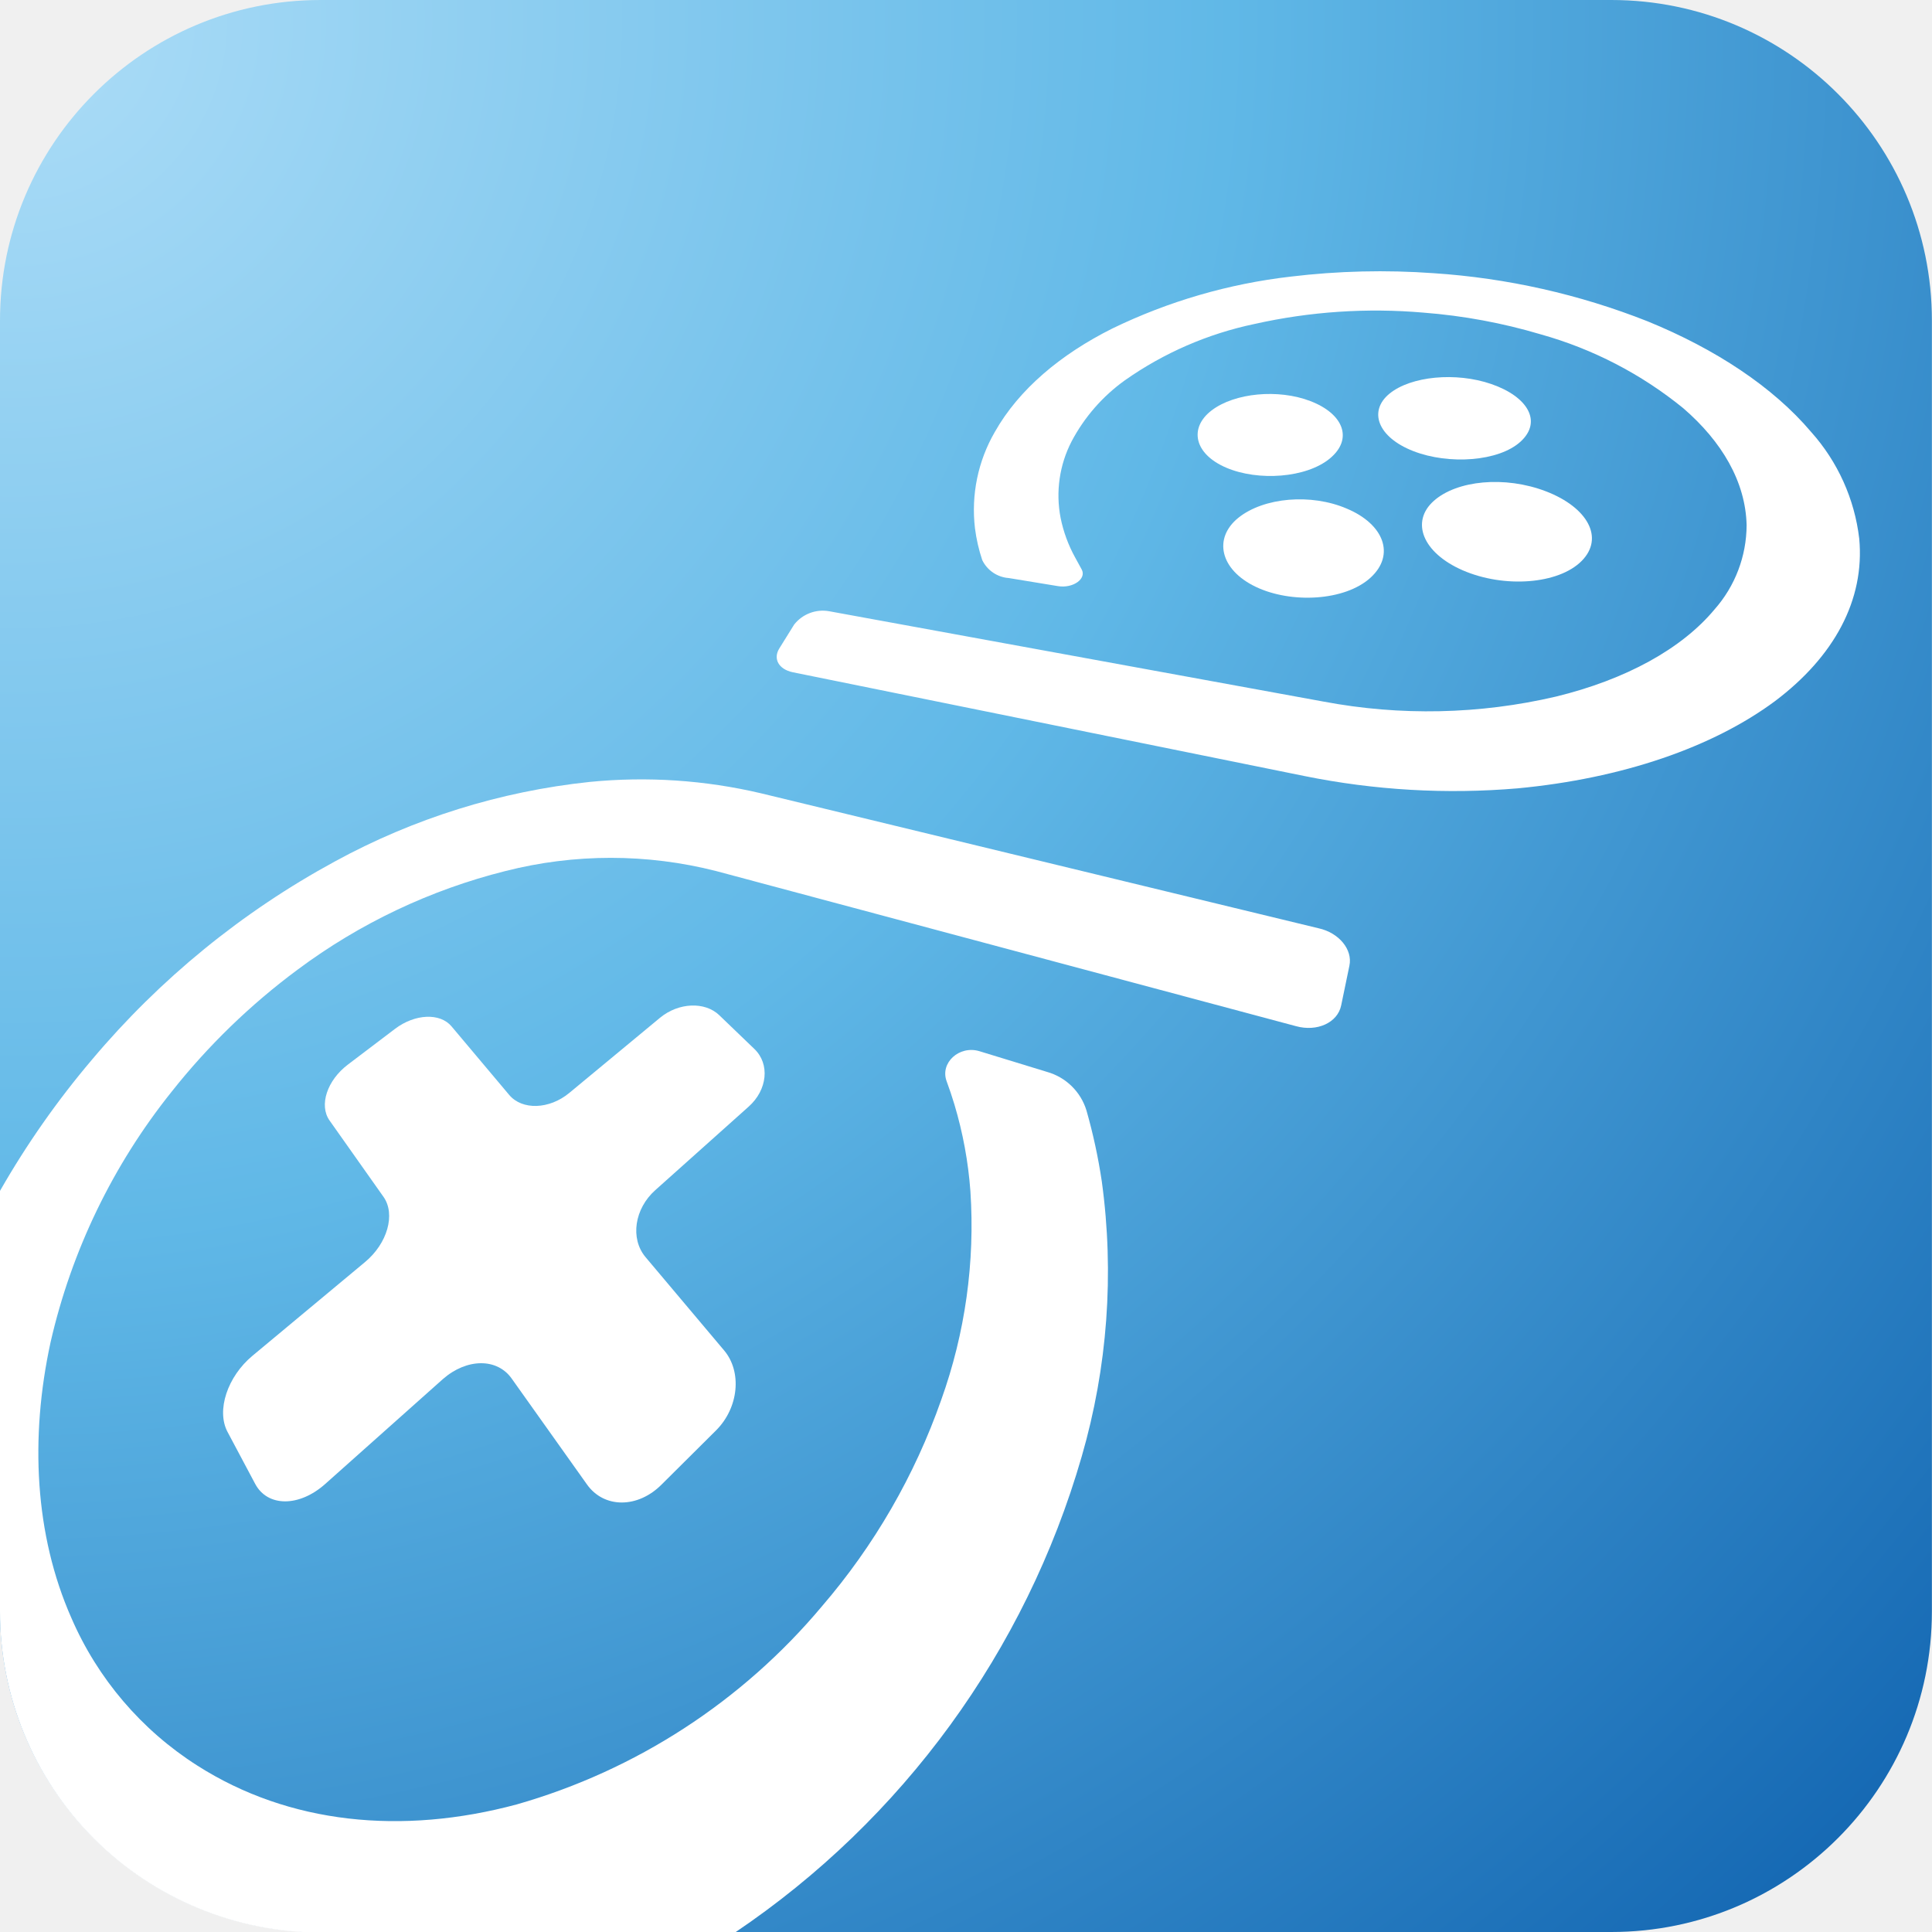
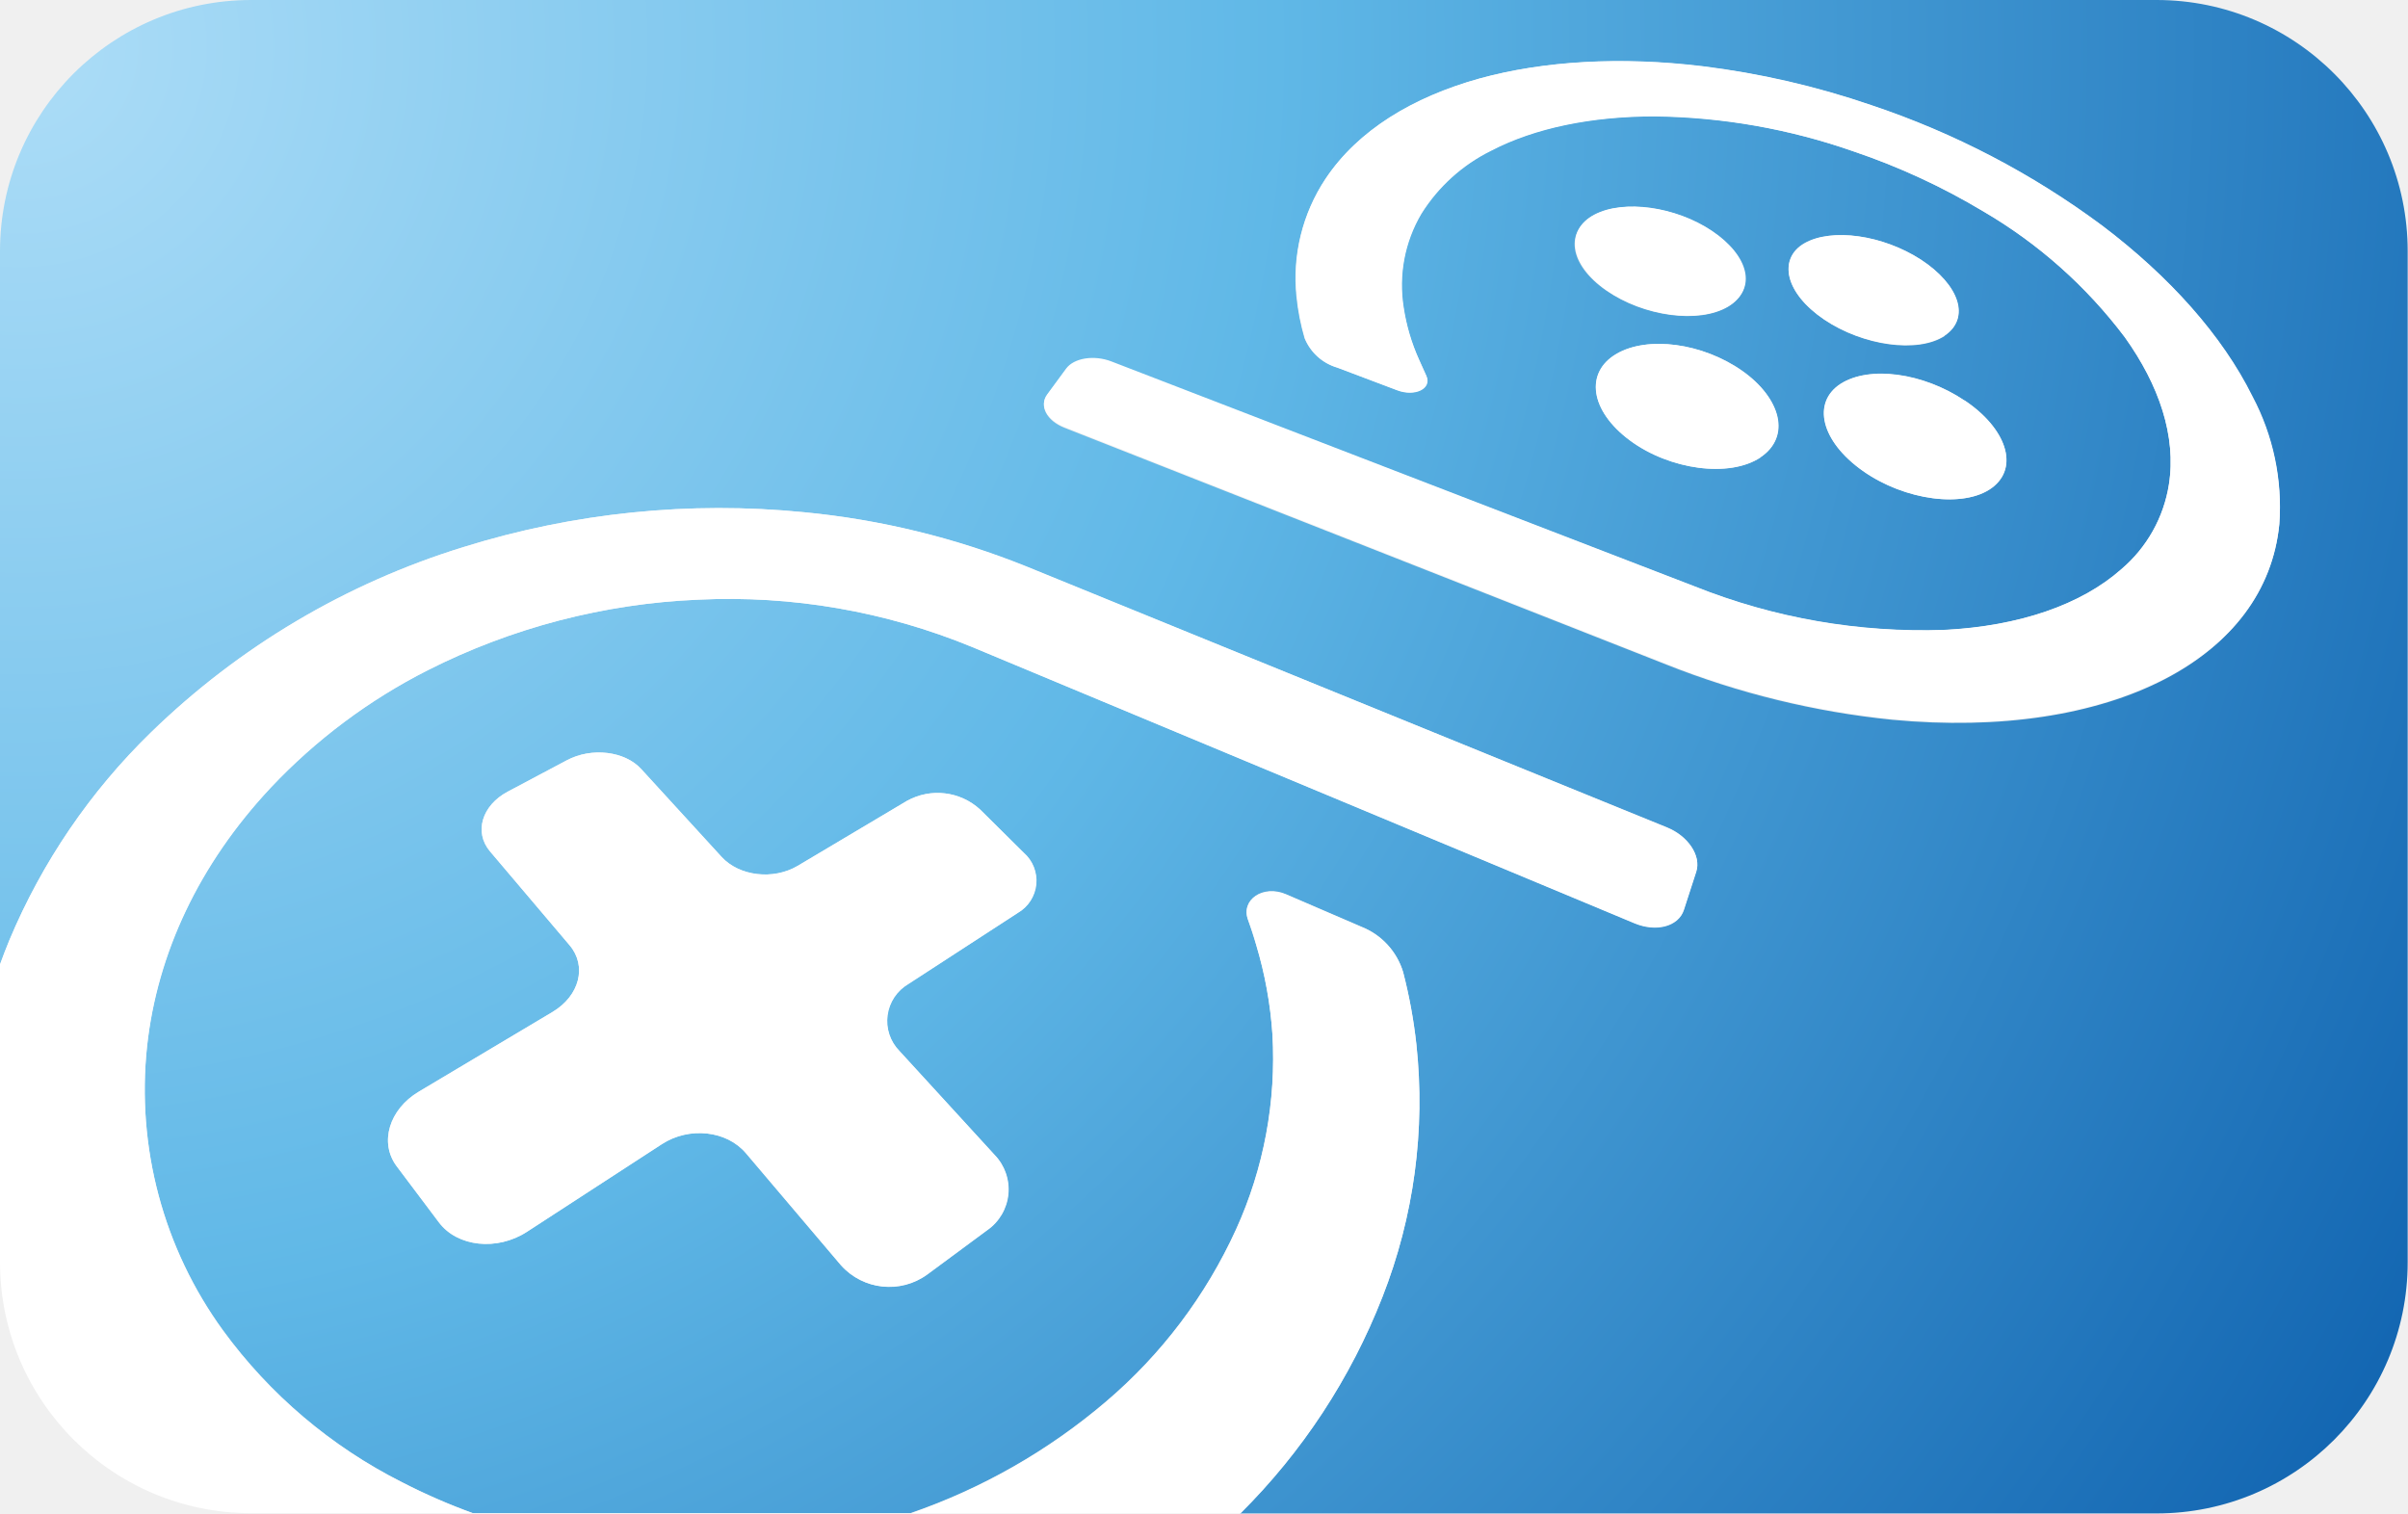
- <svg xmlns="http://www.w3.org/2000/svg" viewBox="0 0 186.12 186.13">
+ <svg xmlns="http://www.w3.org/2000/svg" viewBox="0 0 296.12 186.13">
  <defs>
    <style>.cls-1{fill:url(#radial-gradient);}.cls-2{fill:#fff;}</style>
-     <radialGradient id="radial-gradient" cx="1.32" cy="1.91" r="260.5" gradientUnits="userSpaceOnUse">
+     <radialGradient id="radial-gradient" cx="-1683.94" cy="47.87" r="1" gradientTransform="matrix(245.11, 244.76, 244.76, -245.11, 401032.88, 423899.65)" gradientUnits="userSpaceOnUse">
      <stop offset="0" stop-color="#adddf7" />
      <stop offset="0.45" stop-color="#60b8e7" />
      <stop offset="1" stop-color="#0f62af" />
    </radialGradient>
  </defs>
  <g id="Layer_2" data-name="Layer 2">
    <g id="Layer_1-2" data-name="Layer 1">
-       <rect class="cls-1" width="186.12" height="186.13" rx="30.89" />
-       <path class="cls-2" d="M179.12,51.89a18.7,18.7,0,0,0-4.63-10.27c-3.69-4.36-9.24-8-15.75-10.66a68.3,68.3,0,0,0-20.62-4.64,72,72,0,0,0-13.78.33,53.37,53.37,0,0,0-17.18,5c-5,2.5-9,5.87-11.31,9.95a15,15,0,0,0-1.92,9.3,16.08,16.08,0,0,0,.7,3.06,3.08,3.08,0,0,0,2.56,1.73l4.75.78c1.44.23,2.76-.71,2.27-1.61l-.64-1.17a13.38,13.38,0,0,1-1.39-3.79,11.35,11.35,0,0,1,1.06-7.38,17,17,0,0,1,5.13-5.88,33.7,33.7,0,0,1,12.5-5.43,53.33,53.33,0,0,1,16.28-1.09,54.11,54.11,0,0,1,11.28,2.09,37.91,37.91,0,0,1,13.74,7.12c3.73,3.22,6,7.09,6.1,11.26a12.32,12.32,0,0,1-3.09,8.12c-3.16,3.8-8.55,6.76-15.28,8.4a54.28,54.28,0,0,1-22.4.48l-47.6-8.7a3.51,3.51,0,0,0-3.39,1.28l-1.43,2.3c-.62,1-.06,2,1.27,2.29l49.3,10a72.44,72.44,0,0,0,20.56,1.19C156.28,75,165,72,171,67.55,176.7,63.26,179.67,57.8,179.12,51.89Z" />
-       <path class="cls-2" d="M130,93.05l-.79,3.81c-.34,1.66-2.31,2.57-4.36,2L69,83.92a41.12,41.12,0,0,0-20.32,0,56.44,56.44,0,0,0-20,9.49,64.29,64.29,0,0,0-12.14,11.76A60,60,0,0,0,4.87,129.32c-2,9.21-1.52,18.56,2,26.54A31.84,31.84,0,0,0,19,170.09c8.84,5.64,19.72,6.72,30.78,3.75a59.75,59.75,0,0,0,29.39-19.07,61.89,61.89,0,0,0,11.51-19.91,49.72,49.72,0,0,0,2.81-20.09,39,39,0,0,0-1.54-8.36c-.23-.76-.48-1.51-.75-2.24-.66-1.77,1.21-3.48,3.15-2.9l6.53,2a5.54,5.54,0,0,1,3.79,3.71,53.89,53.89,0,0,1,1.48,6.85,64,64,0,0,1-1.94,26.5,83.09,83.09,0,0,1-33.4,45.85H30.89A30.89,30.89,0,0,1,0,155.24V114.73a83.69,83.69,0,0,1,8.86-12.64A81.19,81.19,0,0,1,32.25,83a65.51,65.51,0,0,1,24.57-7.67,50.38,50.38,0,0,1,16.51,1.1l53.7,13C129,89.86,130.34,91.49,130,93.05Z" />
-       <path class="cls-2" d="M72.12,106.62c1.83-1.63,2.06-4.12.56-5.56L69.3,97.81c-1.39-1.34-3.93-1.23-5.71.24l-8.74,7.24c-1.93,1.6-4.54,1.68-5.79.2L43.5,98.88c-1.11-1.32-3.52-1.21-5.43.23l-4.55,3.45c-2,1.51-2.81,3.92-1.77,5.39l5.2,7.36c1.17,1.66.39,4.49-1.81,6.3l-10.81,9c-2.41,2-3.51,5.27-2.41,7.34l2.66,5c1.19,2.25,4.25,2.26,6.77,0l11.32-10.09c2.28-2,5.24-2.07,6.66,0L56.54,143c1.64,2.33,4.91,2.34,7.22,0L69,137.79c2.18-2.19,2.49-5.63.77-7.68l-7.58-9c-1.5-1.79-1.06-4.67.94-6.45Z" />
-       <path class="cls-2" d="M126.24,38.64c-3.09-1.19-7.29-.79-9.5.89s-1.71,4.19,1.38,5.52,7.73,1,10-.88S129.43,39.86,126.24,38.64Z" />
-       <path class="cls-2" d="M138.14,48.25c-2.26,2-1.1,5,2.77,6.69,4,1.74,9.23,1.35,11.46-.89s.56-5.18-3.42-6.71S140.35,46.28,138.14,48.25Z" />
-       <path class="cls-2" d="M129.75,49c-3.44-1.48-8-1.08-10.44.88s-1.78,5,1.66,6.65,8.6,1.36,11.05-.86S133.31,50.49,129.75,49Z" />
-       <path class="cls-2" d="M143.68,37c-3.42-1.18-7.75-.76-9.81.92s-1.15,4.2,2.29,5.54,8.25,1,10.34-.92S147.21,38.22,143.68,37Z" />
+       <path class="cls-1" d="M265.23,0H30.89A30.89,30.89,0,0,0,0,30.89v87.74c.36-1,.75-2,1.16-3A77.33,77.33,0,0,1,18.57,90.07,95.35,95.35,0,0,1,57,67.28,105.67,105.67,0,0,1,98.91,63a98.32,98.32,0,0,1,27.35,6.72L205,101.75c2.6,1.06,4.21,3.48,3.58,5.42l-1.52,4.69c-.65,2-3.38,2.78-6.08,1.65L119.52,79.56a78.49,78.49,0,0,0-33.64-5.81,81.22,81.22,0,0,0-33.3,8.69A70,70,0,0,0,33.31,96.82c-8.85,9.44-14,20.43-15.22,31.79a50.35,50.35,0,0,0,9.34,35,61.53,61.53,0,0,0,22,18.67,74.39,74.39,0,0,0,8.7,3.8H112a74.56,74.56,0,0,0,24-13.71,61,61,0,0,0,16-21.19,50.85,50.85,0,0,0,4.47-24,49.63,49.63,0,0,0-2-11c-.31-1-.65-2.06-1-3.08-.91-2.47,1.87-4.33,4.67-3.13l9.28,4a8.68,8.68,0,0,1,5.12,5.56,62.58,62.58,0,0,1,1.63,8.88A65.74,65.74,0,0,1,170,159.51a77,77,0,0,1-17.51,26.62h112.7a30.89,30.89,0,0,0,30.89-30.89V30.89A30.89,30.89,0,0,0,265.23,0ZM125.14,112.27,111.68,121a5.27,5.27,0,0,0-1.1,8.24l11.71,12.79a6.1,6.1,0,0,1-.89,9.23l-7.4,5.47a7.94,7.94,0,0,1-10.6-1.13L91.73,141.85c-2.38-2.82-7-3.32-10.36-1.14L64.78,151.49c-3.67,2.39-8.56,1.87-10.82-1.15l-5.18-6.91c-2.17-2.9-.92-7,2.72-9.17l16.44-9.8c3.35-2,4.26-5.66,2.11-8.2l-9.79-11.55c-2-2.37-1-5.66,2.18-7.35l7.27-3.86c3.05-1.62,7.12-1.13,9.15,1.09l9.89,10.81c2.17,2.37,6.38,2.86,9.34,1.1l13.45-8a7.74,7.74,0,0,1,9,1.07l5.32,5.3A4.57,4.57,0,0,1,125.14,112.27ZM280.29,64.52c-.81,8.18-5.86,14.72-14.06,19-8.54,4.43-20.25,6.26-33.56,5a103.43,103.43,0,0,1-27.77-6.79l-74-29.12c-2.18-.86-3.13-2.67-2.14-4l2.33-3.17c1-1.32,3.44-1.71,5.57-.89L208.4,72.14a75.63,75.63,0,0,0,30.73,5.35c9.19-.49,16.81-3.1,21.73-7.46a17.19,17.19,0,0,0,5.86-10.43c.93-5.93-1.2-12.21-5.43-18.12A59.12,59.12,0,0,0,243.9,26,82.05,82.05,0,0,0,228,18.64a76.7,76.7,0,0,0-24.6-4.36c-7.69,0-14.69,1.42-20.06,4.22a21.15,21.15,0,0,0-8.58,7.75,17.28,17.28,0,0,0-2.18,11.53,24.54,24.54,0,0,0,1.9,6.43l.9,2c.69,1.56-1.41,2.59-3.61,1.75l-7.35-2.78a6.18,6.18,0,0,1-4-3.59,28.11,28.11,0,0,1-1-5.13A22,22,0,0,1,163,22c3.94-5.94,10.69-10,18.88-12.32,7.93-2.19,17.41-2.73,27.46-1.52a102.67,102.67,0,0,1,20.76,4.79,101.57,101.57,0,0,1,28.41,14.83c8.24,6.23,14.74,13.49,18.44,21A29,29,0,0,1,280.29,64.52Zm-67.78-26.8c-3.59,2.13-10.37,1.22-15-2s-5.1-7.34-1.45-9.28,10-1,14.46,2S216,35.63,212.51,37.72Zm4,18.54c-3.81,2.52-11.07,1.57-16.05-2.1s-5.54-8.35-1.66-10.63,10.63-1.31,15.44,2.06S220.18,53.81,216.46,56.26Zm22.65-14.95c-3.28,2.16-10,1.26-14.82-2s-5.75-7.39-2.4-9.36,9.63-1.05,14.3,2S242.31,39.19,239.11,41.31Zm2.46,7.94c5.14,3.44,6.71,8.26,3.35,10.75s-10.62,1.61-15.85-2.08-6.29-8.4-2.75-10.71S236.54,45.86,241.57,49.25Z" />
+       <path class="cls-2" d="M258.55,27.76a101.57,101.57,0,0,0-28.41-14.83,102.67,102.67,0,0,0-20.76-4.79c-10-1.21-19.53-.67-27.46,1.52C173.73,11.93,167,16,163,22a22,22,0,0,0-3.52,14.51,28.11,28.11,0,0,0,1,5.13,6.18,6.18,0,0,0,4,3.59L171.81,48c2.2.84,4.3-.19,3.61-1.75l-.9-2a24.54,24.54,0,0,1-1.9-6.43,17.28,17.28,0,0,1,2.18-11.53,21.15,21.15,0,0,1,8.58-7.75c5.37-2.8,12.37-4.22,20.06-4.22A76.7,76.7,0,0,1,228,18.64,82.05,82.05,0,0,1,243.9,26a59.12,59.12,0,0,1,17.39,15.45c4.23,5.91,6.36,12.19,5.43,18.12A17.19,17.19,0,0,1,260.86,70c-4.92,4.36-12.54,7-21.73,7.46a75.63,75.63,0,0,1-30.73-5.35L136.67,44.45c-2.13-.82-4.61-.43-5.57.89l-2.33,3.17c-1,1.37,0,3.18,2.14,4l74,29.12a103.43,103.43,0,0,0,27.77,6.79c13.31,1.27,25-.56,33.56-5,8.2-4.23,13.25-10.77,14.06-19A29,29,0,0,0,277,48.74C273.29,41.25,266.79,34,258.55,27.76Z" />
+       <path class="cls-2" d="M27.43,163.66a50.35,50.35,0,0,1-9.34-35c1.26-11.36,6.37-22.35,15.22-31.79A70,70,0,0,1,52.58,82.44a81.22,81.22,0,0,1,33.3-8.69,78.49,78.49,0,0,1,33.64,5.81l81.48,34c2.7,1.13,5.43.38,6.08-1.65l1.52-4.69c.63-1.94-1-4.36-3.58-5.42L126.26,69.67A98.32,98.32,0,0,0,98.91,63,105.67,105.67,0,0,0,57,67.28,95.35,95.35,0,0,0,18.57,90.07,77.33,77.33,0,0,0,1.16,115.6c-.41,1-.8,2-1.16,3v36.61a30.89,30.89,0,0,0,30.89,30.89H58.12a74.39,74.39,0,0,1-8.7-3.8A61.53,61.53,0,0,1,27.43,163.66Z" />
+       <path class="cls-2" d="M174.18,128.45a62.58,62.58,0,0,0-1.63-8.88,8.68,8.68,0,0,0-5.12-5.56l-9.28-4c-2.8-1.2-5.58.66-4.67,3.13.38,1,.72,2,1,3.08a49.63,49.63,0,0,1,2,11,50.85,50.85,0,0,1-4.47,24,61,61,0,0,1-16,21.19,74.56,74.56,0,0,1-24,13.71h40.55A77,77,0,0,0,170,159.51,65.74,65.74,0,0,0,174.18,128.45Z" />
+       <path class="cls-2" d="M120.53,99.56a7.74,7.74,0,0,0-9-1.07l-13.45,8c-3,1.76-7.17,1.27-9.34-1.1L78.86,94.59c-2-2.22-6.1-2.71-9.15-1.09l-7.27,3.86c-3.18,1.69-4.18,5-2.18,7.35l9.79,11.55c2.15,2.54,1.24,6.21-2.11,8.2l-16.44,9.8c-3.64,2.16-4.89,6.27-2.72,9.17L54,150.34c2.26,3,7.15,3.54,10.82,1.15l16.59-10.78c3.37-2.18,8-1.68,10.36,1.14l11.67,13.77a7.94,7.94,0,0,0,10.6,1.13l7.4-5.47a6.1,6.1,0,0,0,.89-9.23l-11.71-12.79a5.27,5.27,0,0,1,1.1-8.24l13.46-8.75a4.57,4.57,0,0,0,.71-7.41Z" />
+       <path class="cls-2" d="M210.53,28.39c-4.47-3-10.88-3.88-14.46-2s-3.07,6.09,1.45,9.28,11.4,4.16,15,2S215.08,31.45,210.53,28.39Z" />
+       <path class="cls-2" d="M226.32,47.21c-3.54,2.31-2.38,7.09,2.75,10.71s12.4,4.62,15.85,2.08,1.79-7.31-3.35-10.75S229.78,45,226.32,47.21Z" />
+       <path class="cls-2" d="M198.75,43.53c-3.88,2.28-3.22,7,1.66,10.63s12.24,4.62,16.05,2.1,2.63-7.23-2.27-10.67S202.54,41.3,198.75,43.53Z" />
+       <path class="cls-2" d="M236.19,31.91c-4.67-3-11-3.89-14.3-2s-2.34,6.15,2.4,9.36,11.54,4.16,14.82,2S240.94,35,236.19,31.91Z" />
    </g>
  </g>
</svg>
